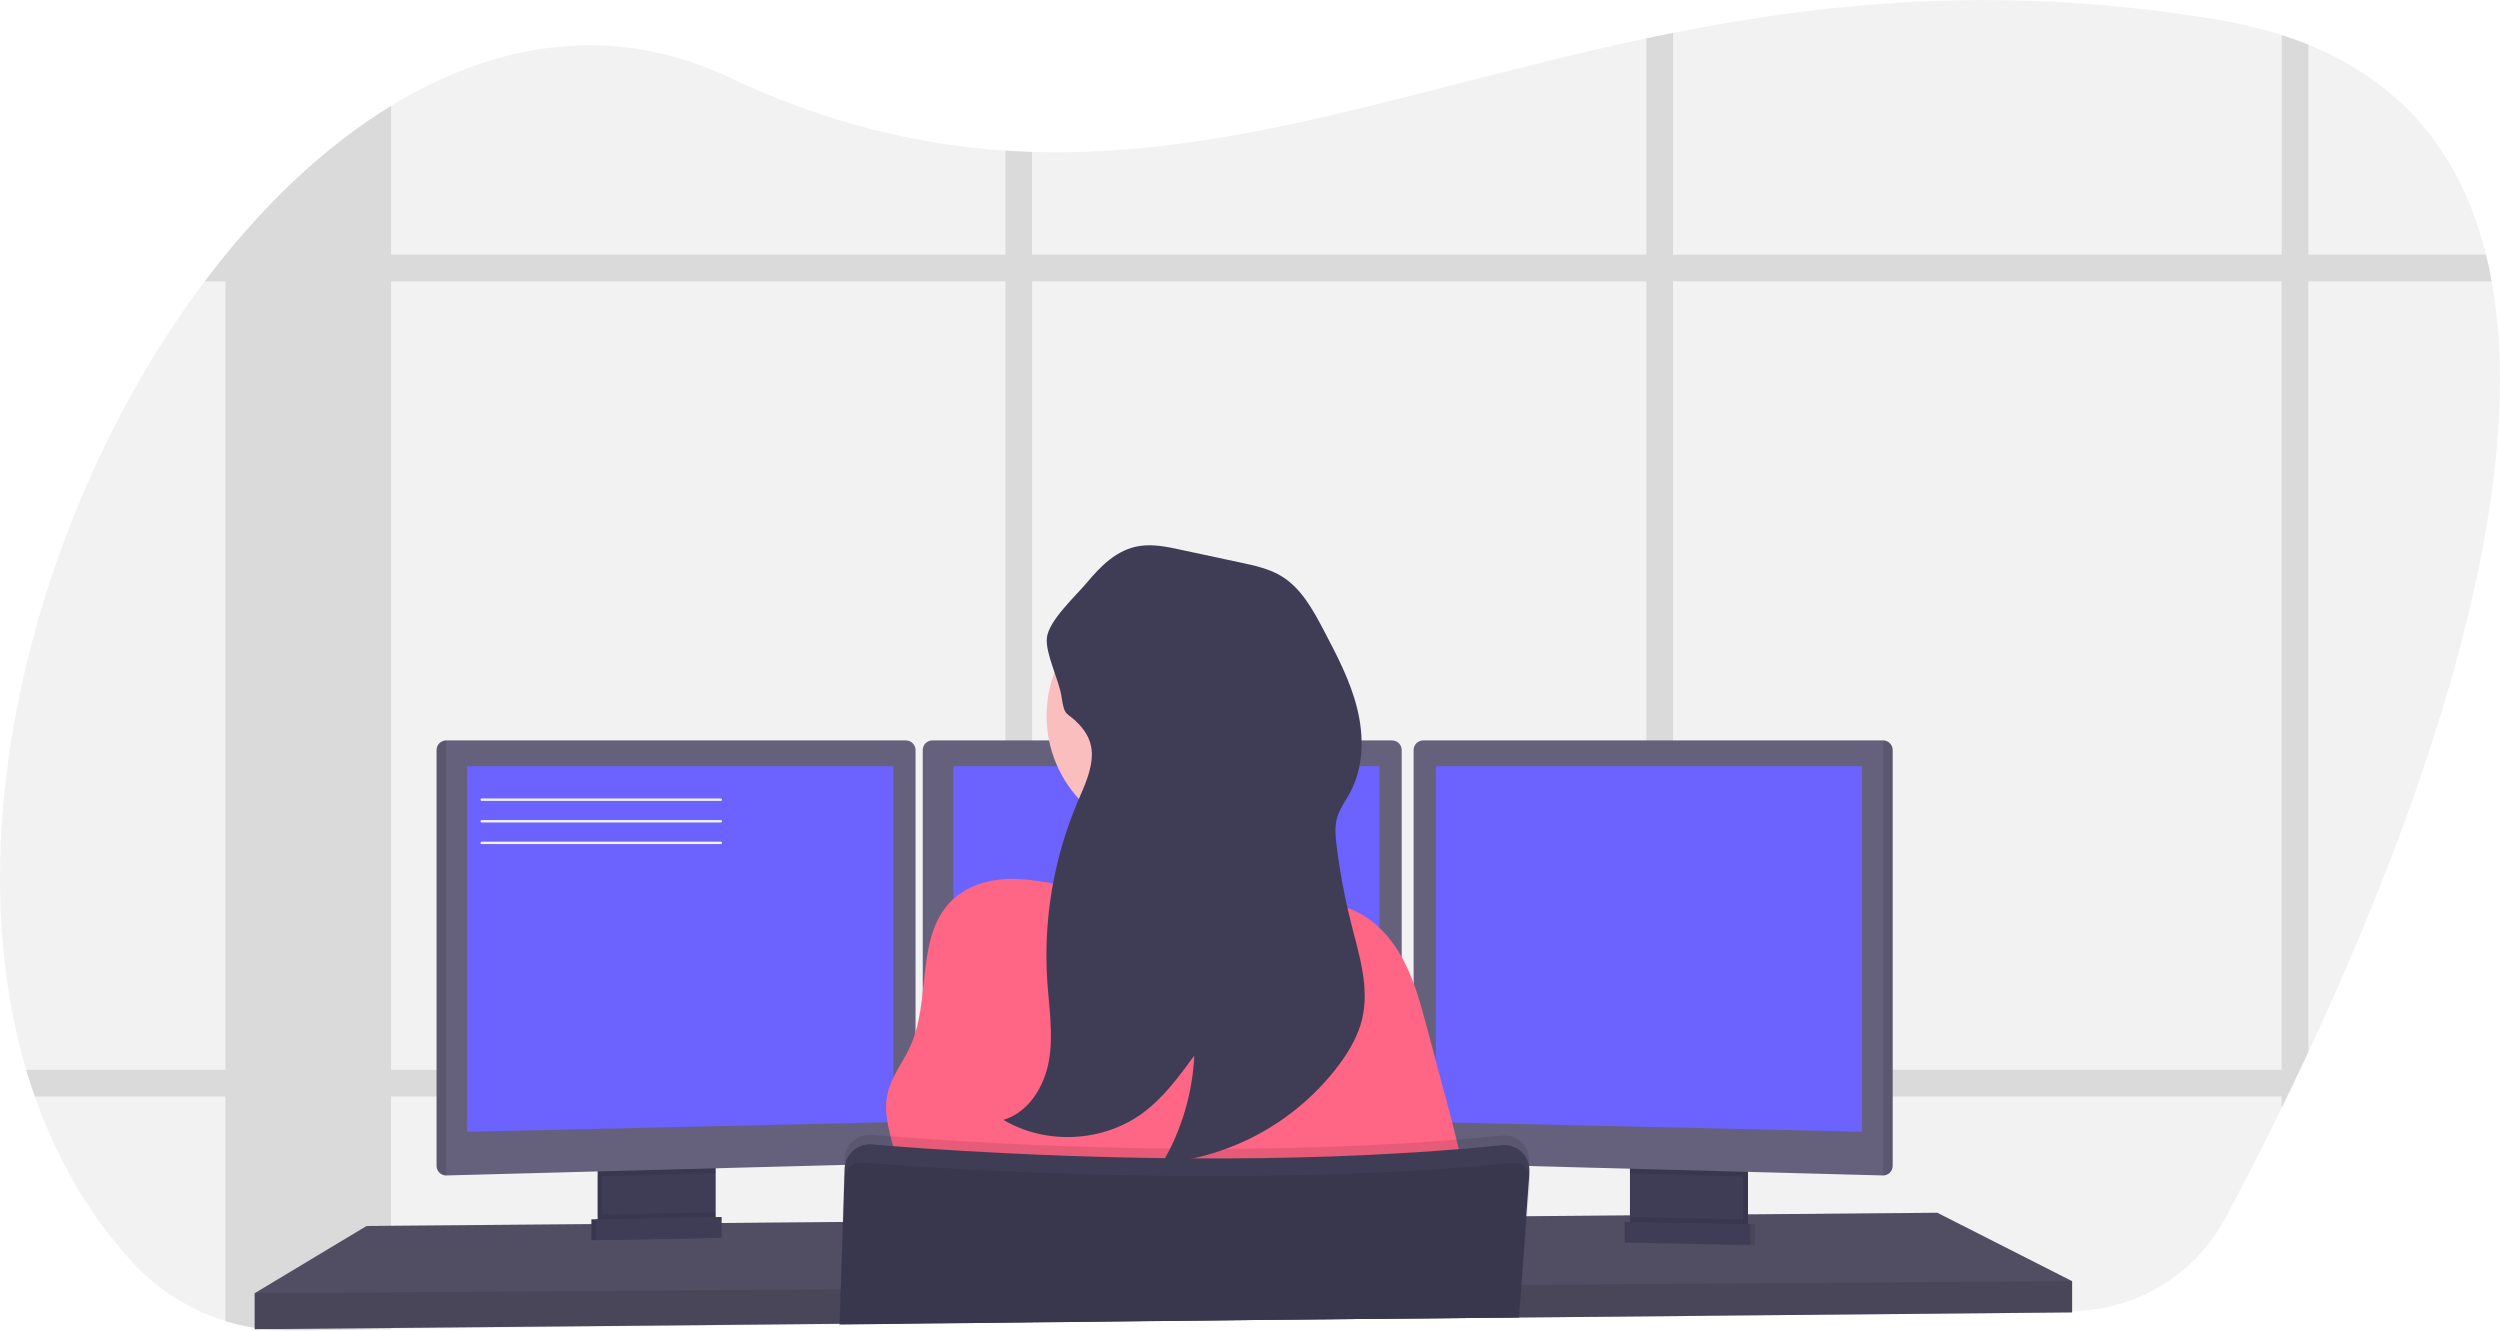
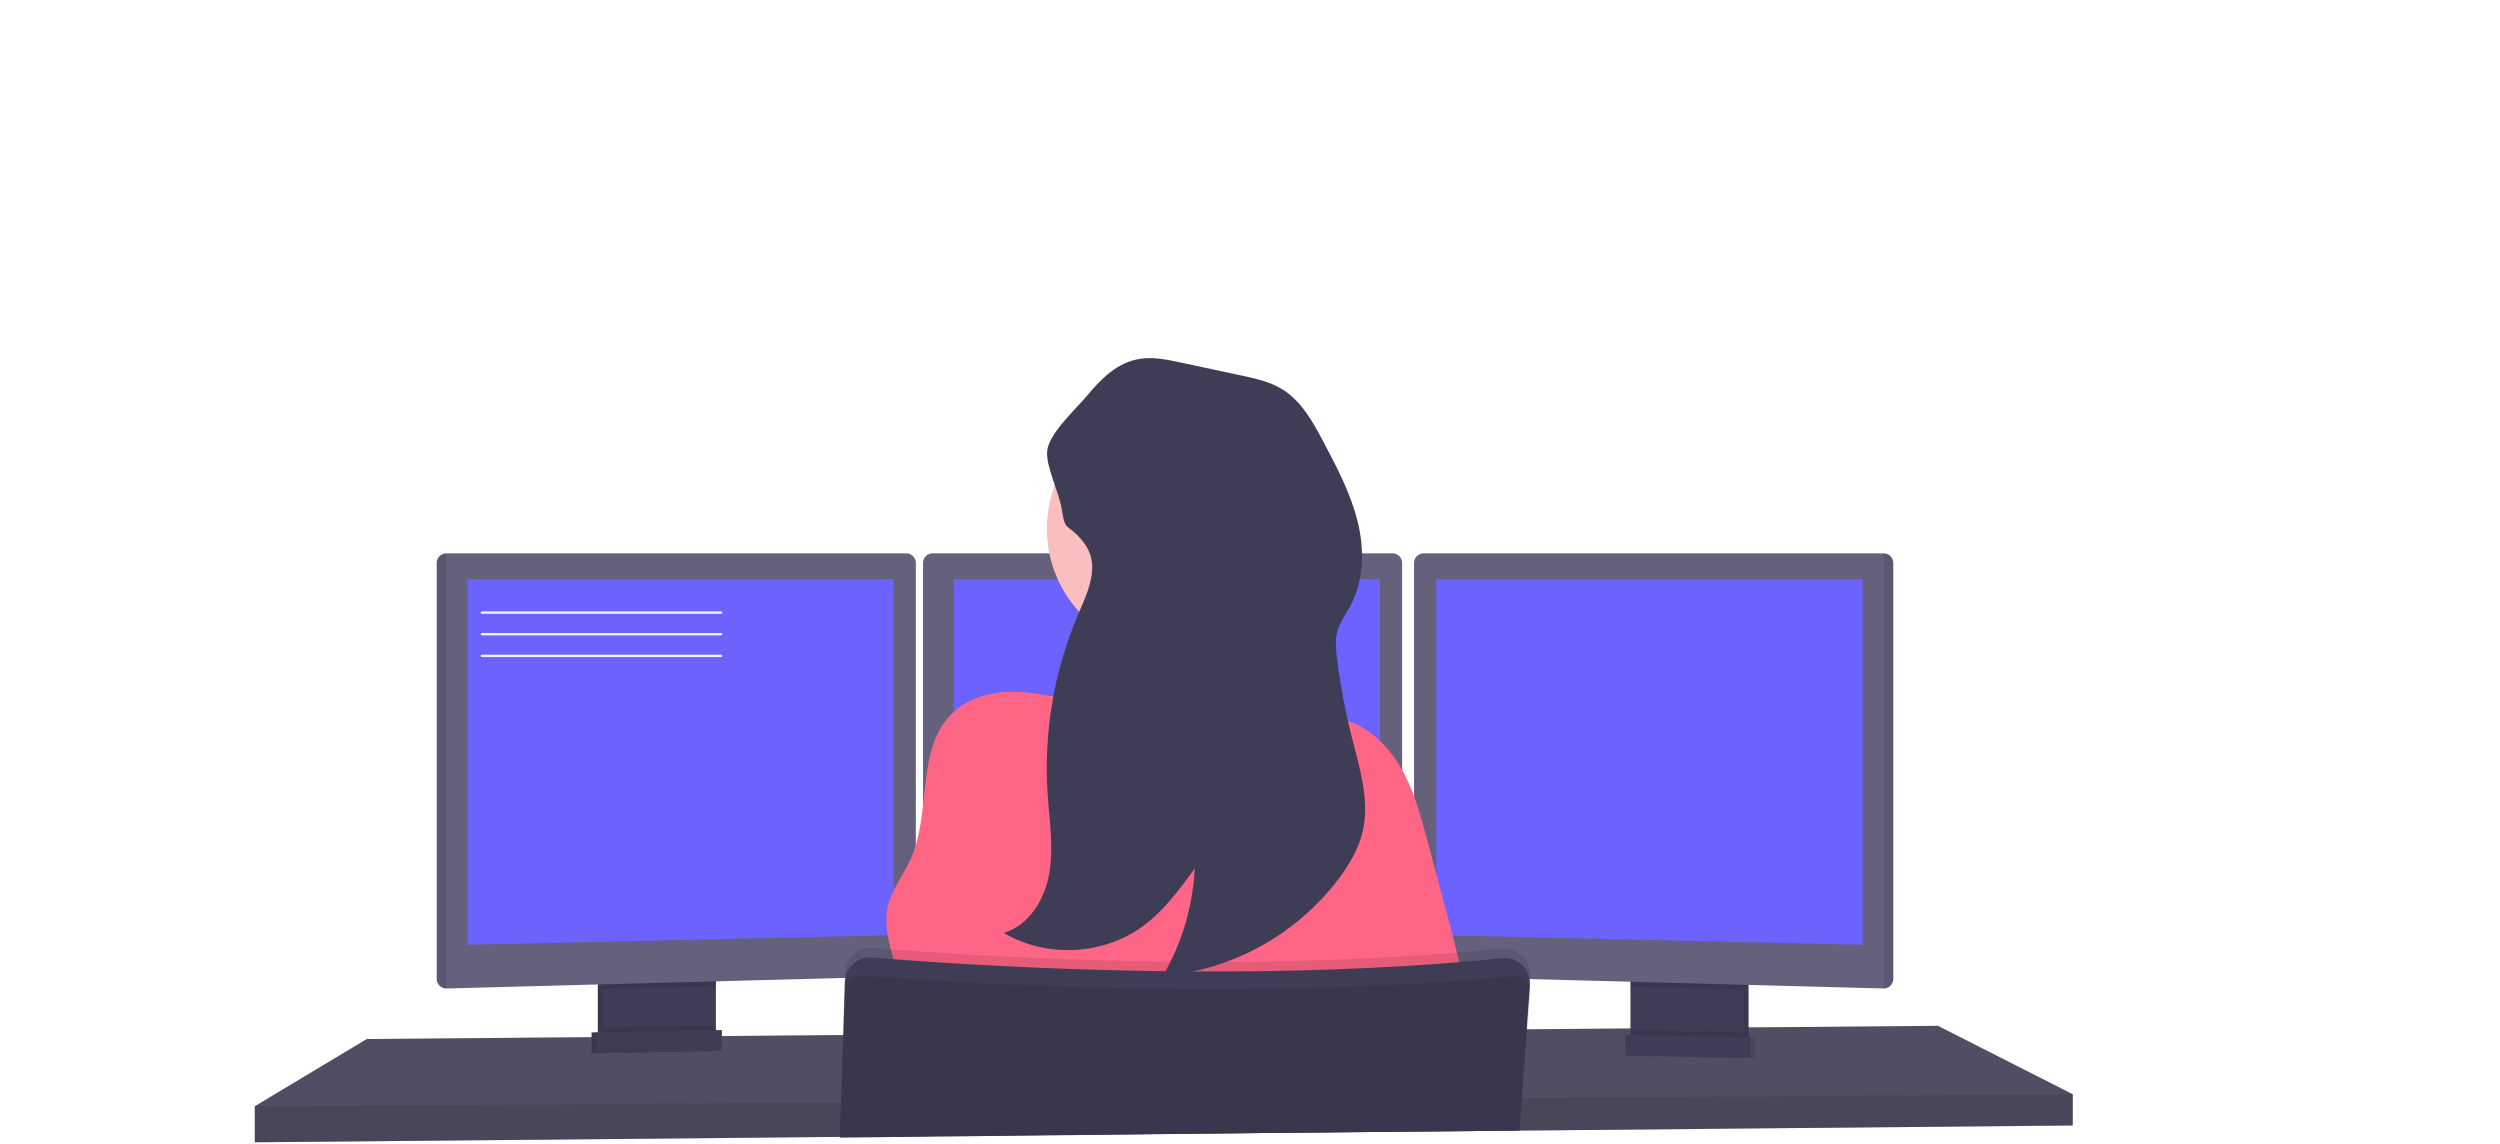
- <svg xmlns="http://www.w3.org/2000/svg" id="e6d15d18-a685-4480-ac2b-bd578043a679" data-name="Layer 1" width="1041.32" height="554.17" viewBox="0 0 1041.32 554.17">
-   <path d="M1040.82,611.12q-1.74,3.75-3.47,7.4-2.7,5.67-5.33,11.12c-.78,1.61-1.56,3.19-2.32,4.77-8.6,17.57-16.63,33.11-23.45,45.89A73.21,73.21,0,0,1,942.44,719l-151.65,1.65h-1.6l-13,.14-11.12.12-34.1.37-1.38,0-17.36.19h-.53l-107,1.16-95.51,1-11.11.12-69,.75H429l-44.75.48h-.48l-141.5,1.53-42.33.46a88,88,0,0,1-10.79-.54h0c-1.22-.14-2.44-.3-3.65-.49a87.38,87.38,0,0,1-51.29-27.54C116,678.37,102.75,655,93.85,629.64q-1.93-5.49-3.6-11.12C59.44,514.37,97,380,164.6,290.08q4.25-5.64,8.64-11l.07-.08c20.79-25.52,44.1-46.84,68.93-62,44-26.91,92.75-34.49,140.7-11.9,40.57,19.12,78.45,28.11,115.17,30.55,3.71.24,7.42.42,11.11.53,84.23,2.65,163.17-27.7,255.87-47.29,3.69-.78,7.39-1.55,11.12-2.28,66.13-13.16,139.49-20.1,226.73-5.51a189.09,189.09,0,0,1,26.76,6.4q5.77,1.86,11.12,4c41.64,16.94,64.35,48.24,74,87.46q1.37,5.46,2.37,11.11C1134.3,384.41,1084.19,518.23,1040.82,611.12Z" transform="translate(-79.34 -172.91)" fill="#f2f2f2" />
-   <path d="M576.36,618.52a95.22,95.22,0,0,1-1.87,11.12h93.7V618.52Zm-78.25,62.81,11.11-.09V653.77c-3.81-.17-7.52-.34-11.11-.52ZM265.19,618.52v11.12h198.5V618.52ZM1114.87,279h-74V191.51q-5.35-2.17-11.12-4V279H776.21V186.58c-3.73.73-7.43,1.5-11.12,2.28V279H509.22V236.15c-3.69-.11-7.4-.29-11.11-.53V279H242.24V217c-24.83,15.16-48.14,36.48-68.93,62h-.07v.08q-4.4,5.4-8.64,11h8.64V618.52h-83q1.66,5.63,3.6,11.12h79.39v93.62a87,87,0,0,0,12.2,2.79c1.21.19,2.43.35,3.65.49h0a88,88,0,0,0,10.79.54l42.33-.46v-97H498.11v94.21l11.11-.12V629.64H765.09V721l11.12-.12V629.64H1029.7v4.77c.76-1.58,1.54-3.16,2.32-4.77q2.63-5.45,5.33-11.12,1.73-3.64,3.47-7.4v-321h76.42Q1116.23,284.43,1114.87,279ZM242.24,618.52V290.08H498.11V618.52Zm267,0V290.08H765.09V618.52Zm520.48,0H776.21V290.08H1029.7Z" transform="translate(-79.34 -172.91)" opacity="0.1" />
-   <polygon points="863.09 533.65 863.09 546.65 711.17 548.05 709.55 548.08 651.81 548.61 650.43 548.63 632.88 548.78 632.36 548.78 525.38 549.77 349.77 551.4 349.62 551.4 304.97 551.82 304.49 551.83 106.09 553.65 106.09 538.65 152.74 510.65 246.34 509.87 248.34 509.86 249 509.85 251 509.82 295.94 509.45 297.95 509.44 298.59 509.43 300.59 509.42 315 509.3 315.38 509.29 350.93 508.99 351.22 508.99 628.62 506.65 635.41 506.6 636.09 506.6 641.27 506.55 678.92 506.24 680.92 506.21 682.77 506.19 683.73 506.19 695.44 506.1 697.76 506.07 700.87 506.05 710.62 505.96 726.09 505.83 728.09 505.81 731.57 505.79 732.22 505.79 806.93 505.15 863.09 533.65" fill="#65617d" />
-   <polygon points="863.09 533.65 863.09 546.65 711.17 548.05 709.55 548.08 651.81 548.61 650.43 548.63 632.88 548.78 632.36 548.78 525.38 549.77 349.77 551.4 349.62 551.4 304.97 551.82 304.49 551.83 106.09 553.65 106.09 538.65 152.74 510.65 246.34 509.87 248.34 509.86 249 509.85 251 509.82 295.94 509.45 297.95 509.44 298.59 509.43 300.59 509.42 315 509.3 315.38 509.29 350.93 508.99 351.22 508.99 628.62 506.65 635.41 506.6 636.09 506.6 641.27 506.55 678.92 506.24 680.92 506.21 682.77 506.19 683.73 506.19 695.44 506.1 697.76 506.07 700.87 506.05 710.62 505.96 726.09 505.83 728.09 505.81 731.57 505.79 732.22 505.79 806.93 505.15 863.09 533.65" opacity="0.2" />
-   <path d="M375.44,656.57v24.49a6.13,6.13,0,0,1-3.5,5.54,6,6,0,0,1-2.5.6l-34.9.74a6,6,0,0,1-2.7-.57,6.12,6.12,0,0,1-3.57-5.57V656.57Z" transform="translate(-79.34 -172.91)" fill="#3f3d56" />
-   <path d="M375.44,656.57v24.49a6.13,6.13,0,0,1-3.5,5.54,6,6,0,0,1-2.5.6l-34.9.74a6,6,0,0,1-2.7-.57,6.12,6.12,0,0,1-3.57-5.57V656.57Z" transform="translate(-79.34 -172.91)" opacity="0.1" />
-   <path d="M377.44,656.57v24.49a6.13,6.13,0,0,1-3.5,5.54,6,6,0,0,1-2.5.6l-34.9.74a6,6,0,0,1-2.7-.57,6.12,6.12,0,0,1-3.57-5.57V656.57Z" transform="translate(-79.34 -172.91)" fill="#3f3d56" />
-   <rect x="680.92" y="483.65" width="47.17" height="31.5" fill="#3f3d56" />
-   <rect x="680.92" y="483.65" width="47.17" height="31.5" opacity="0.1" />
-   <rect x="678.92" y="483.65" width="47.17" height="31.5" fill="#3f3d56" />
-   <polygon points="298.09 483.65 298.09 488.62 250.92 489.88 250.92 483.65 298.09 483.65" opacity="0.1" />
-   <path d="M460.69,485.27v168.2a4,4,0,0,1-3.85,3.95l-191.65,5.1h-.05a4,4,0,0,1-3.95-3.95V485.27a4,4,0,0,1,3.95-3.95h191.6A4,4,0,0,1,460.69,485.27Z" transform="translate(-79.34 -172.91)" fill="#65617d" />
-   <path d="M265.19,481.32v181.2h-.05a4,4,0,0,1-3.95-3.95V485.27a4,4,0,0,1,3.95-3.95Z" transform="translate(-79.34 -172.91)" opacity="0.1" />
-   <polygon points="194.59 319.15 372.09 319.15 372.09 467.4 194.59 471.4 194.59 319.15" fill="#6c63ff" />
-   <polygon points="726.09 483.65 726.09 490.06 678.92 488.8 678.92 483.65 726.09 483.65" opacity="0.1" />
-   <path d="M867.69,485.27v173.3a4,4,0,0,1-4,3.95h0L672,657.42a4,4,0,0,1-3.85-3.95V485.27a4,4,0,0,1,3.95-3.95h191.6A4,4,0,0,1,867.69,485.27Z" transform="translate(-79.34 -172.91)" fill="#65617d" />
-   <path d="M867.69,485.27v173.3a4,4,0,0,1-4,3.95h0V481.32h0A4,4,0,0,1,867.69,485.27Z" transform="translate(-79.34 -172.91)" opacity="0.1" />
-   <polygon points="775.59 319.15 598.09 319.15 598.09 467.4 775.59 471.4 775.59 319.15" fill="#6c63ff" />
-   <path d="M663.19,485.27v168.2a4,4,0,0,1-3.85,3.95l-191.65,5.1h0a4,4,0,0,1-4-3.95V485.27a4,4,0,0,1,3.95-3.95h191.6A4,4,0,0,1,663.19,485.27Z" transform="translate(-79.34 -172.91)" fill="#65617d" />
-   <polygon points="397.09 319.15 574.59 319.15 574.59 467.4 397.09 471.4 397.09 319.15" fill="#6c63ff" />
-   <polygon points="863.09 533.65 863.09 546.65 711.17 548.05 709.55 548.08 651.81 548.61 650.43 548.63 632.88 548.78 632.36 548.78 525.38 549.77 349.77 551.4 349.62 551.4 304.97 551.82 304.49 551.83 106.09 553.65 106.09 538.65 308.6 537.32 309.08 537.32 350.07 537.04 350.26 537.04 633.34 535.17 633.63 535.17 633.8 535.16 634.27 535.16 639.06 535.13 640.52 535.13 715.01 534.63 719.41 534.61 720.39 534.6 863.09 533.65" opacity="0.1" />
-   <circle cx="487.26" cy="298.15" r="51.33" fill="#fbbebe" />
-   <path d="M617.94,550.07s-99.5,12-90,0c3.44-4.34,4.39-17.2,4.2-31.85-.06-4.45-.22-9.06-.45-13.65-1.1-22-3.75-43.5-3.75-43.5s87-41,77-8.5c-4,13.13-2.69,31.57.35,48.88.89,5.05,1.92,10,3,14.7A344.67,344.67,0,0,0,617.94,550.07Z" transform="translate(-79.34 -172.91)" fill="#fbbebe" />
-   <path d="M585.47,546c11.51-2.13,23.7-6,34.53-1.54,2.85,1.17,5.47,2.88,8.39,3.86s6.12,1.22,9.16,1.91c10.68,2.42,19.34,10.55,24.9,20s8.44,20.14,11.26,30.72l6.9,25.83c6,22.45,12,45.09,13.39,68.3a2437.62,2437.62,0,0,1-250.84,1.43c5.44-10.34,11-21.31,10.54-33s-7.19-23.22-4.76-34.74c1.55-7.34,6.57-13.39,9.64-20.22,8.75-19.52,1.94-45.79,17.32-60.65,6.92-6.68,17-9.21,26.63-8.89,12.28.41,24.85,4.24,37,6.11C555.09,547.48,569.79,548.88,585.47,546Z" transform="translate(-79.34 -172.91)" fill="#ff6584" />
-   <path d="M716.37,657.17l-.1,1.43v.1l-.17,2.3-1.33,18.51-1.61,22.3-.46,6.28-1,13.44v.17l-107,1L429.11,724.6l0,.84h-.14l0-.84v-.28l.45-14.36.86-28.06.74-23.79.07-2.37a10.53,10.53,0,0,1,11.42-10.17c4.72.4,10.85.89,18.18,1.41l3,.22c42.33,2.94,120.56,6.74,199.5,2,1.66-.09,3.33-.19,5-.31,12.24-.77,24.47-1.76,36.58-3a10.53,10.53,0,0,1,11.6,11.23Z" transform="translate(-79.34 -172.91)" opacity="0.1" />
-   <path d="M429.08,725.44l0-.84,175.62-1.91,107-1H712v-.17l1-13.44.43-6,1.64-22.61,1.29-17.9,0-.44a10.62,10.62,0,0,0-.11-2.47.3.3,0,0,0,0-.1,10.39,10.39,0,0,0-2-4.64,10.54,10.54,0,0,0-9.42-4c-12.11,1.24-24.34,2.23-36.58,3-1.67.12-3.34.22-5,.31-78.94,4.69-157.17.89-199.5-2l-3-.22c-7.33-.52-13.46-1-18.18-1.41a10.54,10.54,0,0,0-11.24,8.53,11,11,0,0,0-.18,1.64l-.68,22.16L429.54,710l-.44,14.36v.28l0,.84Z" transform="translate(-79.34 -172.91)" fill="#3f3d56" />
-   <path d="M716.67,664.18l-1.23,15.33-1.83,22.85-.46,5.72-1,12.81-.06.64v.17h0l-.15,1.48.11-1.48h-.29l-107,1L429.11,724.6v-.28l.49-14.36,1-28.06.64-18.65A6.36,6.36,0,0,1,434.3,658a6.25,6.25,0,0,1,3.78-.9c2.1.17,4.68.37,7.69.59,4.89.36,10.92.78,17.94,1.22,13,.82,29.31,1.7,48,2.42,52,2,122.2,2.67,188.88-3.17,3-.26,6.1-.55,9.13-.84a6.26,6.26,0,0,1,3.48.66,5.16,5.16,0,0,1,.86.54,6.14,6.14,0,0,1,2,2.46,3.56,3.56,0,0,1,.25.61A6.28,6.28,0,0,1,716.67,664.18Z" transform="translate(-79.34 -172.91)" opacity="0.1" />
-   <path d="M377.44,677.87v3.19a6.13,6.13,0,0,1-3.5,5.54l-40.1.77a6.12,6.12,0,0,1-3.57-5.57v-3Z" transform="translate(-79.34 -172.91)" opacity="0.1" />
-   <polygon points="298.59 515.57 246.34 516.57 246.34 507.9 298.59 506.9 298.59 515.57" fill="#3f3d56" />
-   <polygon points="298.59 515.57 246.34 516.57 246.34 507.9 298.59 506.9 298.59 515.57" opacity="0.1" />
-   <polygon points="300.59 515.57 248.34 516.57 248.34 507.9 300.59 506.9 300.59 515.57" fill="#3f3d56" />
-   <path d="M758.56,679.87v3.19a6.13,6.13,0,0,0,3.5,5.54l40.1.77a6.12,6.12,0,0,0,3.57-5.57v-3Z" transform="translate(-79.34 -172.91)" opacity="0.1" />
-   <polygon points="678.72 517.57 730.97 518.57 730.97 509.9 678.72 508.9 678.72 517.57" opacity="0.1" />
-   <polygon points="676.72 517.57 728.97 518.57 728.97 509.9 676.72 508.9 676.72 517.57" fill="#3f3d56" />
-   <path d="M534.13,486.79c.08,7-3.16,13.6-5.91,20.07a163.49,163.49,0,0,0-12.66,74.71c.73,11,2.58,22,.73,32.9s-8.43,21.77-19,24.9c17.53,10.45,41.26,9.35,57.76-2.66,8.79-6.4,15.34-15.33,21.75-24.11a97.86,97.86,0,0,1-13.31,44.75A103.43,103.43,0,0,0,637,616.53c4.31-5.81,8.06-12.19,9.72-19.23,3.09-13-1.22-26.51-4.51-39.5a266.06,266.06,0,0,1-6.17-33c-.43-3.56-.78-7.22.1-10.7,1-4.07,3.67-7.51,5.64-11.22,5.6-10.54,5.73-23.3,2.86-34.88s-8.49-22.26-14.06-32.81c-4.46-8.46-9.3-17.31-17.46-22.28-5.1-3.1-11-4.39-16.88-5.64l-25.37-5.43c-5.55-1.19-11.26-2.38-16.87-1.51-9.47,1.48-16.14,8.32-22,15.34-4.59,5.46-15.81,15.71-16.6,22.86-.72,6.59,5.1,17.63,6.09,24.58,1.3,9,2.22,6,7.3,11.52C532,478.05,534.07,482,534.13,486.79Z" transform="translate(-79.34 -172.91)" fill="#3f3d56" />
-   <path d="M379.6,506.5H280a.5.5,0,0,1,0-1h99.6a.5.5,0,0,1,0,1Z" transform="translate(-79.34 -172.91)" fill="#f2f2f2" />
-   <path d="M379.6,515.5H280a.5.5,0,0,1,0-1h99.6a.5.5,0,0,1,0,1Z" transform="translate(-79.34 -172.91)" fill="#f2f2f2" />
-   <path d="M379.6,524.5H280a.5.5,0,0,1,0-1h99.6a.5.5,0,0,1,0,1Z" transform="translate(-79.34 -172.91)" fill="#f2f2f2" />
+ <svg xmlns="http://www.w3.org/2000/svg" width="1041" height="476" viewBox="0 0 1041 476" fill="none">
+   <path d="M863.09 455.65V468.65L711.17 470.05L709.55 470.08L651.81 470.61L650.43 470.63L632.88 470.78H632.36L525.38 471.77L349.77 473.4H349.62L304.97 473.82L304.49 473.83L106.09 475.65V460.65L152.74 432.65L246.34 431.87L248.34 431.86L249 431.85L251 431.82L295.94 431.45L297.95 431.44L298.59 431.43L300.59 431.42L315 431.3L315.38 431.29L350.93 430.99H351.22L628.62 428.65L635.41 428.6H636.09L641.27 428.55L678.92 428.24L680.92 428.21L682.77 428.19H683.73L695.44 428.1L697.76 428.07L700.87 428.05L710.62 427.96L726.09 427.83L728.09 427.81L731.57 427.79H732.22L806.93 427.15L863.09 455.65Z" fill="#65617D" />
+   <path opacity="0.2" d="M863.09 455.65V468.65L711.17 470.05L709.55 470.08L651.81 470.61L650.43 470.63L632.88 470.78H632.36L525.38 471.77L349.77 473.4H349.62L304.97 473.82L304.49 473.83L106.09 475.65V460.65L152.74 432.65L246.34 431.87L248.34 431.86L249 431.85L251 431.82L295.94 431.45L297.95 431.44L298.59 431.43L300.59 431.42L315 431.3L315.38 431.29L350.93 430.99H351.22L628.62 428.65L635.41 428.6H636.09L641.27 428.55L678.92 428.24L680.92 428.21L682.77 428.19H683.73L695.44 428.1L697.76 428.07L700.87 428.05L710.62 427.96L726.09 427.83L728.09 427.81L731.57 427.79H732.22L806.93 427.15L863.09 455.65Z" fill="black" />
+   <path d="M296.1 405.66V430.15C296.1 431.31 295.772 432.446 295.152 433.427C294.533 434.408 293.648 435.192 292.6 435.69C291.82 436.068 290.967 436.273 290.1 436.29L255.2 437.03C254.268 437.052 253.343 436.857 252.5 436.46C251.434 435.971 250.53 435.186 249.897 434.199C249.265 433.211 248.929 432.063 248.93 430.89V405.66H296.1Z" fill="#3F3D56" />
+   <path opacity="0.1" d="M296.1 405.66V430.15C296.1 431.31 295.772 432.446 295.152 433.427C294.533 434.408 293.648 435.192 292.6 435.69C291.82 436.068 290.967 436.273 290.1 436.29L255.2 437.03C254.268 437.052 253.343 436.857 252.5 436.46C251.434 435.971 250.53 435.186 249.897 434.199C249.265 433.211 248.929 432.063 248.93 430.89V405.66H296.1Z" fill="black" />
+   <path d="M298.1 405.66V430.15C298.1 431.31 297.772 432.446 297.152 433.427C296.533 434.408 295.648 435.192 294.6 435.69C293.82 436.068 292.967 436.273 292.1 436.29L257.2 437.03C256.268 437.052 255.343 436.857 254.5 436.46C253.434 435.971 252.53 435.186 251.897 434.199C251.265 433.211 250.929 432.063 250.93 430.89V405.66H298.1Z" fill="#3F3D56" />
+   <path d="M728.09 405.65H680.92V437.15H728.09V405.65Z" fill="#3F3D56" />
+   <path opacity="0.1" d="M728.09 405.65H680.92V437.15H728.09V405.65Z" fill="black" />
+   <path d="M726.09 405.65H678.92V437.15H726.09V405.65Z" fill="#3F3D56" />
+   <path opacity="0.1" d="M298.09 405.65V410.62L250.92 411.88V405.65H298.09Z" fill="black" />
+   <path d="M381.35 234.36V402.56C381.338 403.587 380.931 404.569 380.215 405.305C379.498 406.04 378.526 406.472 377.5 406.51L185.85 411.61H185.8C184.756 411.597 183.759 411.177 183.021 410.439C182.283 409.701 181.863 408.704 181.85 407.66V234.36C181.863 233.316 182.283 232.319 183.021 231.581C183.759 230.843 184.756 230.423 185.8 230.41H377.4C378.444 230.423 379.441 230.843 380.179 231.581C380.917 232.319 381.337 233.316 381.35 234.36V234.36Z" fill="#65617D" />
+   <path opacity="0.1" d="M185.85 230.41V411.61H185.8C184.756 411.597 183.759 411.177 183.021 410.439C182.283 409.701 181.863 408.704 181.85 407.66V234.36C181.863 233.316 182.283 232.319 183.021 231.581C183.759 230.843 184.756 230.423 185.8 230.41H185.85Z" fill="black" />
+   <path d="M194.59 241.15H372.09V389.4L194.59 393.4V241.15Z" fill="#6C63FF" />
+   <path opacity="0.1" d="M726.09 405.65V412.06L678.92 410.8V405.65H726.09Z" fill="black" />
+   <path d="M788.35 234.36V407.66C788.337 408.712 787.91 409.717 787.161 410.456C786.412 411.196 785.402 411.61 784.35 411.61V411.61L592.66 406.51C591.634 406.472 590.662 406.04 589.945 405.305C589.229 404.569 588.822 403.587 588.81 402.56V234.36C588.823 233.316 589.243 232.319 589.981 231.581C590.719 230.843 591.716 230.423 592.76 230.41H784.36C785.411 230.413 786.418 230.828 787.164 231.567C787.911 232.306 788.337 233.31 788.35 234.36V234.36Z" fill="#65617D" />
+   <path opacity="0.1" d="M788.35 234.36V407.66C788.337 408.712 787.91 409.717 787.161 410.456C786.412 411.196 785.402 411.61 784.35 411.61V411.61V230.41C785.402 230.41 786.412 230.824 787.161 231.564C787.91 232.303 788.337 233.308 788.35 234.36Z" fill="black" />
+   <path d="M775.59 241.15H598.09V389.4L775.59 393.4V241.15Z" fill="#6C63FF" />
+   <path d="M583.85 234.36V402.56C583.838 403.587 583.431 404.569 582.715 405.305C581.998 406.04 581.026 406.472 580 406.51L388.35 411.61C387.298 411.61 386.288 411.196 385.539 410.456C384.79 409.717 384.363 408.712 384.35 407.66V234.36C384.363 233.316 384.783 232.319 385.521 231.581C386.259 230.843 387.256 230.423 388.3 230.41H579.9C580.944 230.423 581.941 230.843 582.679 231.581C583.417 232.319 583.837 233.316 583.85 234.36V234.36Z" fill="#65617D" />
+   <path d="M397.09 241.15H574.59V389.4L397.09 393.4V241.15Z" fill="#6C63FF" />
+   <path opacity="0.1" d="M863.09 455.65V468.65L711.17 470.05L709.55 470.08L651.81 470.61L650.43 470.63L632.88 470.78H632.36L525.38 471.77L349.77 473.4H349.62L304.97 473.82L304.49 473.83L106.09 475.65V460.65L308.6 459.32H309.08L350.07 459.04H350.26L633.34 457.17H633.63L633.8 457.16H634.27L639.06 457.13H640.52L715.01 456.63L719.41 456.61L720.39 456.6L863.09 455.65Z" fill="black" />
+   <path d="M487.26 271.48C515.609 271.48 538.59 248.499 538.59 220.15C538.59 191.801 515.609 168.82 487.26 168.82C458.911 168.82 435.93 191.801 435.93 220.15C435.93 248.499 458.911 271.48 487.26 271.48Z" fill="#FBBEBE" />
+   <path d="M538.6 299.16C538.6 299.16 439.1 311.16 448.6 299.16C452.04 294.82 452.99 281.96 452.8 267.31C452.74 262.86 452.58 258.25 452.35 253.66C451.25 231.66 448.6 210.16 448.6 210.16C448.6 210.16 535.6 169.16 525.6 201.66C521.6 214.79 522.91 233.23 525.95 250.54C526.84 255.59 527.87 260.54 528.95 265.24C531.586 276.704 534.807 288.025 538.6 299.16V299.16Z" fill="#FBBEBE" />
+   <path d="M506.13 295.09C517.64 292.96 529.83 289.09 540.66 293.55C543.51 294.72 546.13 296.43 549.05 297.41C551.97 298.39 555.17 298.63 558.21 299.32C568.89 301.74 577.55 309.87 583.11 319.32C588.67 328.77 591.55 339.46 594.37 350.04L601.27 375.87C607.27 398.32 613.27 420.96 614.66 444.17C531.127 448.951 447.403 449.429 363.82 445.6C369.26 435.26 374.82 424.29 374.36 412.6C373.9 400.91 367.17 389.38 369.6 377.86C371.15 370.52 376.17 364.47 379.24 357.64C387.99 338.12 381.18 311.85 396.56 296.99C403.48 290.31 413.56 287.78 423.19 288.1C435.47 288.51 448.04 292.34 460.19 294.21C475.75 296.57 490.45 297.97 506.13 295.09Z" fill="#FF6584" />
+   <path opacity="0.1" d="M637.03 406.26L636.93 407.69V407.79L636.76 410.09L635.43 428.6L633.82 450.9L633.36 457.18L632.36 470.62V470.79L525.36 471.79L349.77 473.69V474.53H349.63V473.69V473.41L350.08 459.05L350.94 430.99L351.68 407.2L351.75 404.83C351.794 403.4 352.129 401.993 352.734 400.696C353.34 399.4 354.203 398.24 355.272 397.288C356.341 396.336 357.592 395.612 358.95 395.161C360.308 394.709 361.744 394.538 363.17 394.66C367.89 395.06 374.02 395.55 381.35 396.07L384.35 396.29C426.68 399.23 504.91 403.03 583.85 398.29C585.51 398.2 587.18 398.1 588.85 397.98C601.09 397.21 613.32 396.22 625.43 394.98C626.961 394.82 628.508 394.997 629.963 395.499C631.418 396.001 632.746 396.817 633.851 397.887C634.957 398.958 635.815 400.258 636.364 401.696C636.913 403.134 637.141 404.675 637.03 406.21V406.26Z" fill="black" />
+   <path d="M349.74 474.53V473.69L525.36 471.78L632.36 470.78H632.66V470.61L633.66 457.17L634.09 451.17L635.73 428.56L637.02 410.66V410.22C637.08 409.395 637.043 408.566 636.91 407.75C636.916 407.717 636.916 407.683 636.91 407.65C636.635 405.962 635.948 404.369 634.91 403.01C633.809 401.598 632.366 400.49 630.718 399.79C629.07 399.09 627.271 398.822 625.49 399.01C613.38 400.25 601.15 401.24 588.91 402.01C587.24 402.13 585.57 402.23 583.91 402.32C504.97 407.01 426.74 403.21 384.41 400.32L381.41 400.1C374.08 399.58 367.95 399.1 363.23 398.69C360.633 398.471 358.048 399.221 355.972 400.797C353.896 402.372 352.478 404.66 351.99 407.22C351.889 407.761 351.829 408.31 351.81 408.86L351.13 431.02L350.2 459.09L349.76 473.45V473.73V474.57L349.74 474.53Z" fill="#3F3D56" />
+   <path opacity="0.1" d="M637.33 413.27L636.1 428.6L634.27 451.45L633.81 457.17L632.81 469.98L632.75 470.62V470.79L632.6 472.27L632.71 470.79H632.42L525.42 471.79L349.77 473.69V473.41L350.26 459.05L351.26 430.99L351.9 412.34C351.931 411.279 352.228 410.243 352.762 409.326C353.297 408.409 354.052 407.64 354.96 407.09C356.092 406.396 357.416 406.081 358.74 406.19C360.84 406.36 363.42 406.56 366.43 406.78C371.32 407.14 377.35 407.56 384.37 408C397.37 408.82 413.68 409.7 432.37 410.42C484.37 412.42 554.57 413.09 621.25 407.25C624.25 406.99 627.35 406.7 630.38 406.41C631.579 406.29 632.788 406.52 633.86 407.07C634.164 407.221 634.452 407.402 634.72 407.61C635.591 408.241 636.28 409.089 636.72 410.07C636.822 410.265 636.906 410.469 636.97 410.68C637.27 411.509 637.393 412.391 637.33 413.27V413.27Z" fill="black" />
+   <path opacity="0.1" d="M298.1 426.96V430.15C298.1 431.31 297.772 432.446 297.152 433.427C296.533 434.408 295.648 435.192 294.6 435.69L254.5 436.46C253.434 435.971 252.53 435.186 251.897 434.199C251.265 433.211 250.929 432.063 250.93 430.89V427.89L298.1 426.96Z" fill="black" />
+   <path d="M298.59 437.57L246.34 438.57V429.9L298.59 428.9V437.57Z" fill="#3F3D56" />
+   <path opacity="0.1" d="M298.59 437.57L246.34 438.57V429.9L298.59 428.9V437.57Z" fill="black" />
+   <path d="M300.59 437.57L248.34 438.57V429.9L300.59 428.9V437.57Z" fill="#3F3D56" />
+   <path opacity="0.1" d="M679.22 428.96V432.15C679.219 433.31 679.548 434.446 680.168 435.427C680.787 436.408 681.672 437.192 682.72 437.69L722.82 438.46C723.886 437.971 724.79 437.186 725.422 436.199C726.055 435.211 726.391 434.063 726.39 432.89V429.89L679.22 428.96Z" fill="black" />
+   <path opacity="0.1" d="M678.72 439.57L730.97 440.57V431.9L678.72 430.9V439.57Z" fill="black" />
+   <path d="M676.72 439.57L728.97 440.57V431.9L676.72 430.9V439.57Z" fill="#3F3D56" />
+   <path d="M454.79 235.88C454.87 242.88 451.63 249.48 448.88 255.95C438.867 279.518 434.531 305.109 436.22 330.66C436.95 341.66 438.8 352.66 436.95 363.56C435.1 374.46 428.52 385.33 417.95 388.46C435.48 398.91 459.21 397.81 475.71 385.8C484.5 379.4 491.05 370.47 497.46 361.69C496.699 377.462 492.132 392.816 484.15 406.44C498.578 405.162 512.577 400.869 525.24 393.837C537.903 386.805 548.948 377.192 557.66 365.62C561.97 359.81 565.72 353.43 567.38 346.39C570.47 333.39 566.16 319.88 562.87 306.89C560.121 296.031 558.06 285.009 556.7 273.89C556.27 270.33 555.92 266.67 556.8 263.19C557.8 259.12 560.47 255.68 562.44 251.97C568.04 241.43 568.17 228.67 565.3 217.09C562.43 205.51 556.81 194.83 551.24 184.28C546.78 175.82 541.94 166.97 533.78 162C528.68 158.9 522.78 157.61 516.9 156.36L491.53 150.93C485.98 149.74 480.27 148.55 474.66 149.42C465.19 150.9 458.52 157.74 452.66 164.76C448.07 170.22 436.85 180.47 436.06 187.62C435.34 194.21 441.16 205.25 442.15 212.2C443.45 221.2 444.37 218.2 449.45 223.72C452.66 227.14 454.73 231.09 454.79 235.88Z" fill="#3F3D56" />
+   <path d="M300.26 255.59H200.66C200.527 255.59 200.4 255.537 200.306 255.444C200.213 255.35 200.16 255.223 200.16 255.09C200.16 254.957 200.213 254.83 200.306 254.736C200.4 254.643 200.527 254.59 200.66 254.59H300.26C300.393 254.59 300.52 254.643 300.614 254.736C300.707 254.83 300.76 254.957 300.76 255.09C300.76 255.223 300.707 255.35 300.614 255.444C300.52 255.537 300.393 255.59 300.26 255.59Z" fill="#F2F2F2" />
+   <path d="M300.26 264.59H200.66C200.527 264.59 200.4 264.537 200.306 264.444C200.213 264.35 200.16 264.223 200.16 264.09C200.16 263.957 200.213 263.83 200.306 263.736C200.4 263.643 200.527 263.59 200.66 263.59H300.26C300.393 263.59 300.52 263.643 300.614 263.736C300.707 263.83 300.76 263.957 300.76 264.09C300.76 264.223 300.707 264.35 300.614 264.444C300.52 264.537 300.393 264.59 300.26 264.59Z" fill="#F2F2F2" />
+   <path d="M300.26 273.59H200.66C200.527 273.59 200.4 273.537 200.306 273.444C200.213 273.35 200.16 273.223 200.16 273.09C200.16 272.957 200.213 272.83 200.306 272.736C200.4 272.643 200.527 272.59 200.66 272.59H300.26C300.393 272.59 300.52 272.643 300.614 272.736C300.707 272.83 300.76 272.957 300.76 273.09C300.76 273.223 300.707 273.35 300.614 273.444C300.52 273.537 300.393 273.59 300.26 273.59Z" fill="#F2F2F2" />
</svg>
